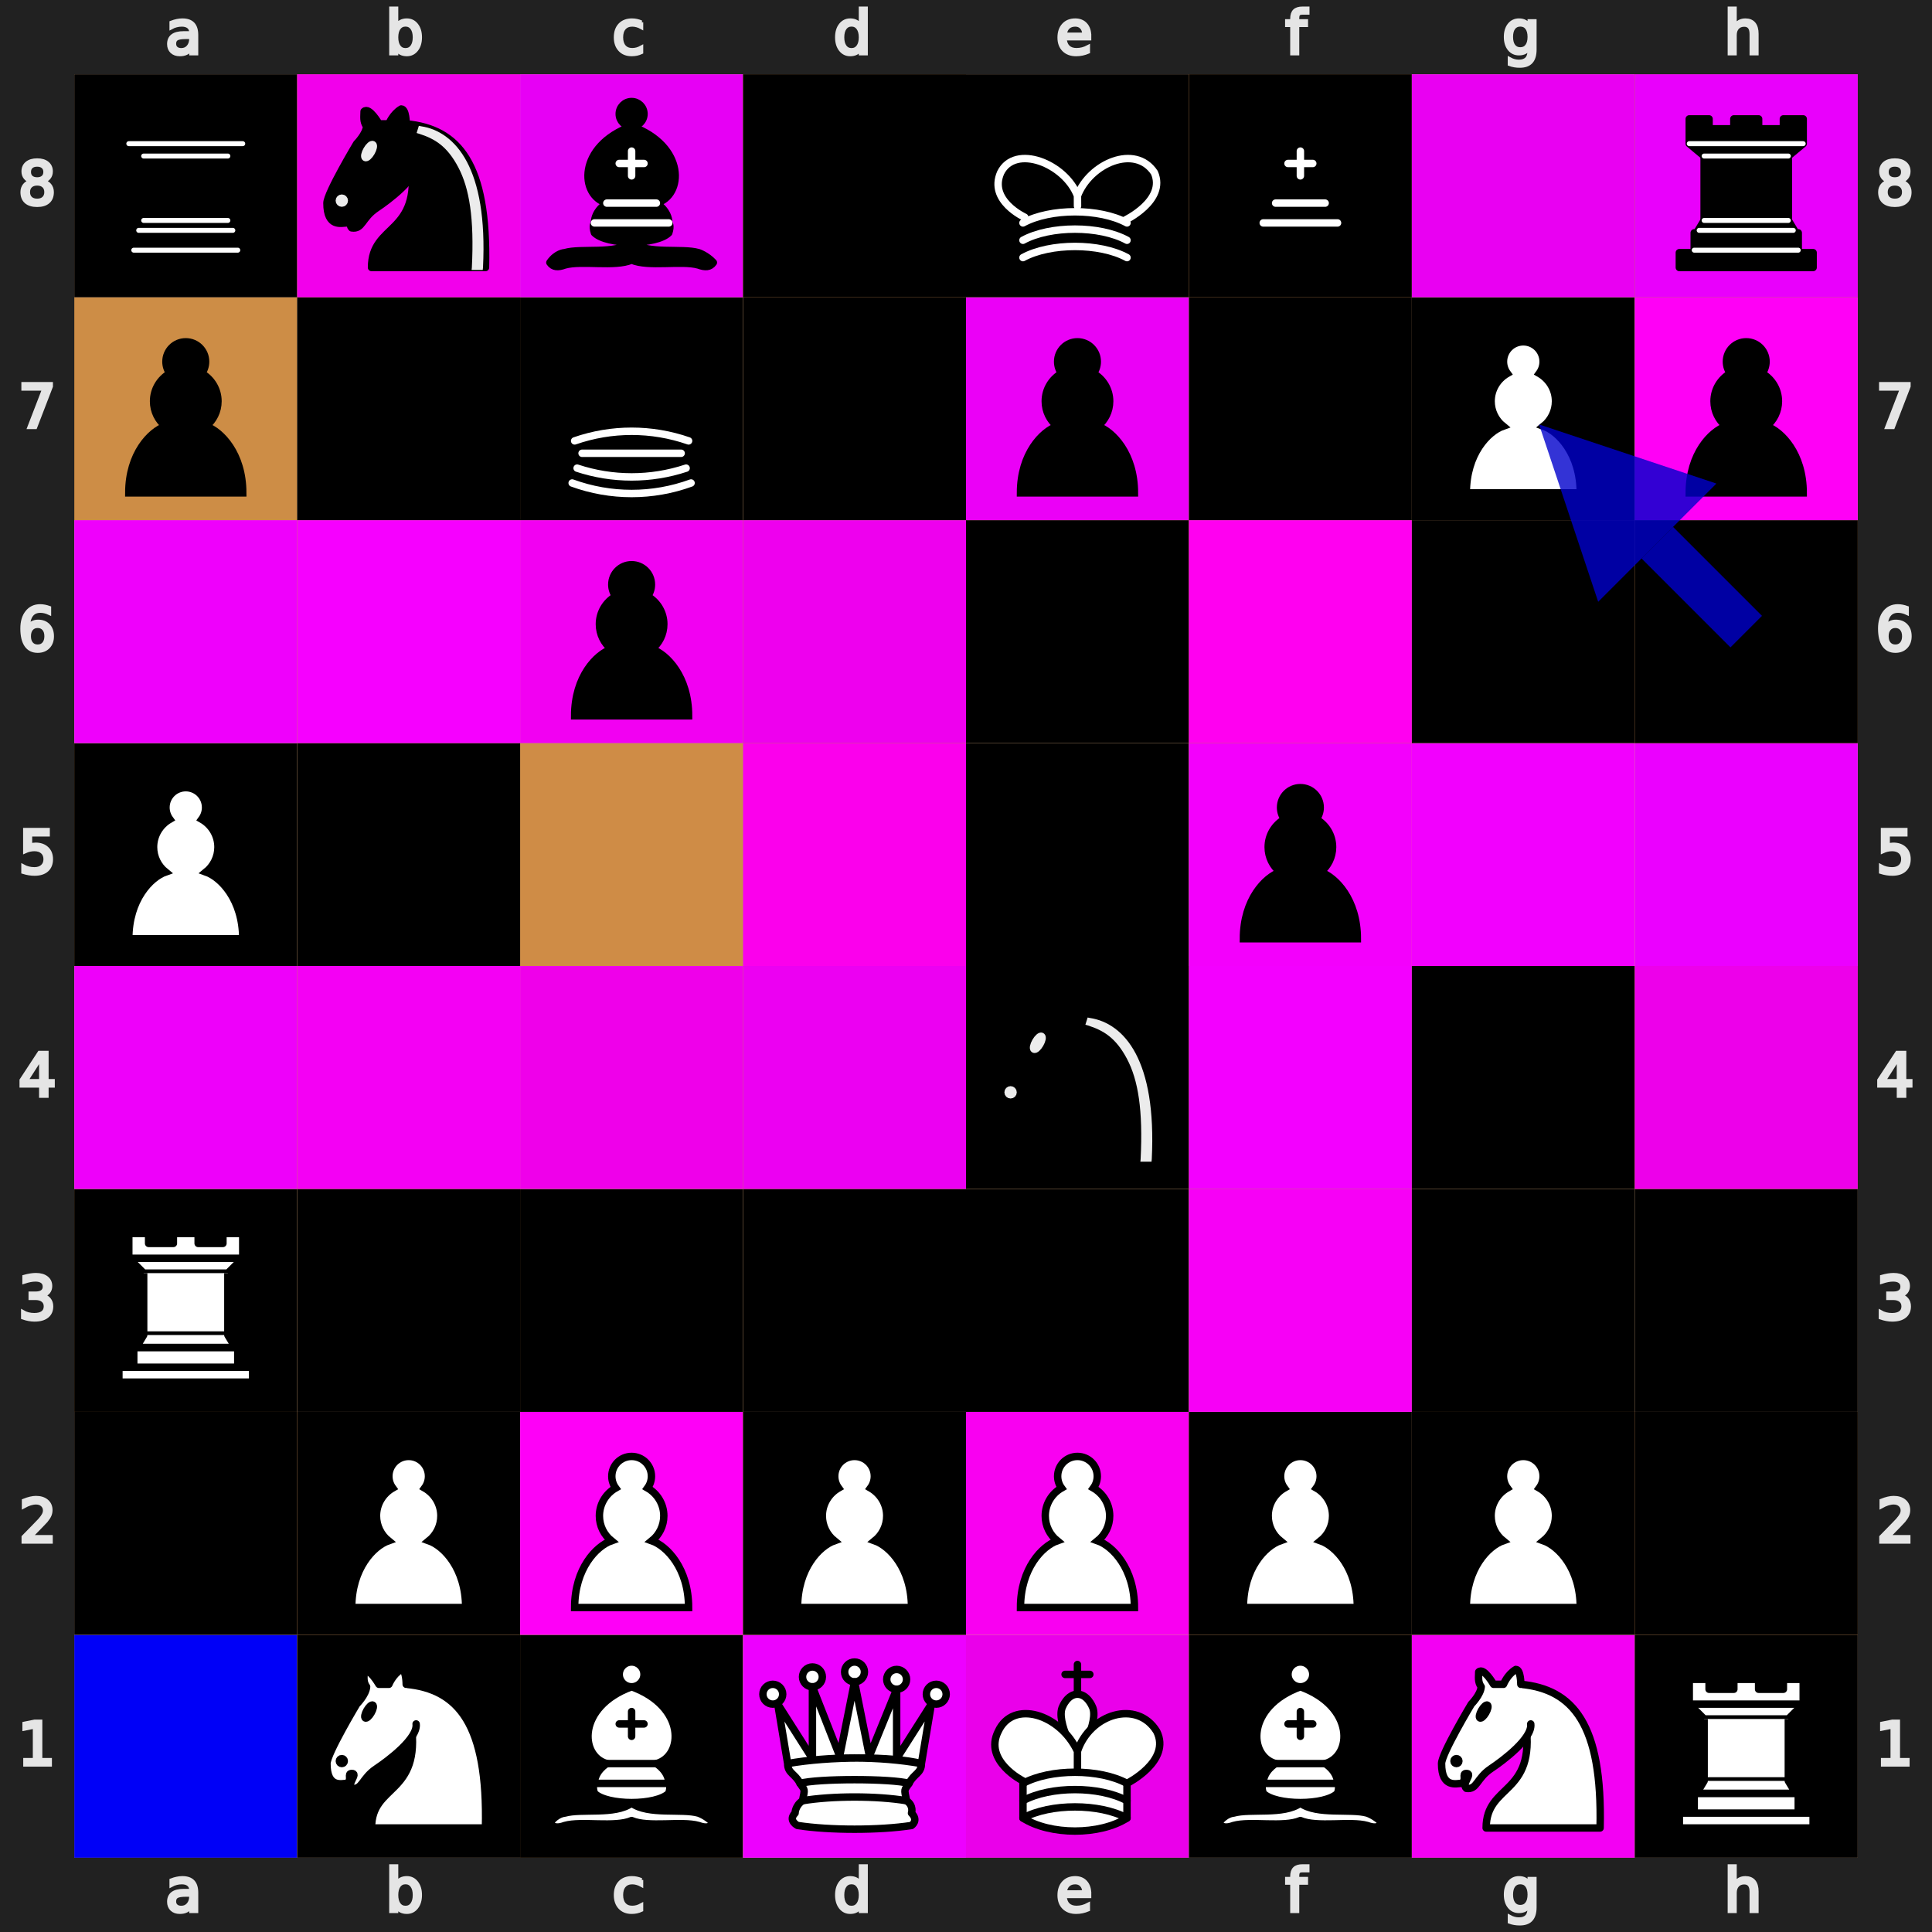
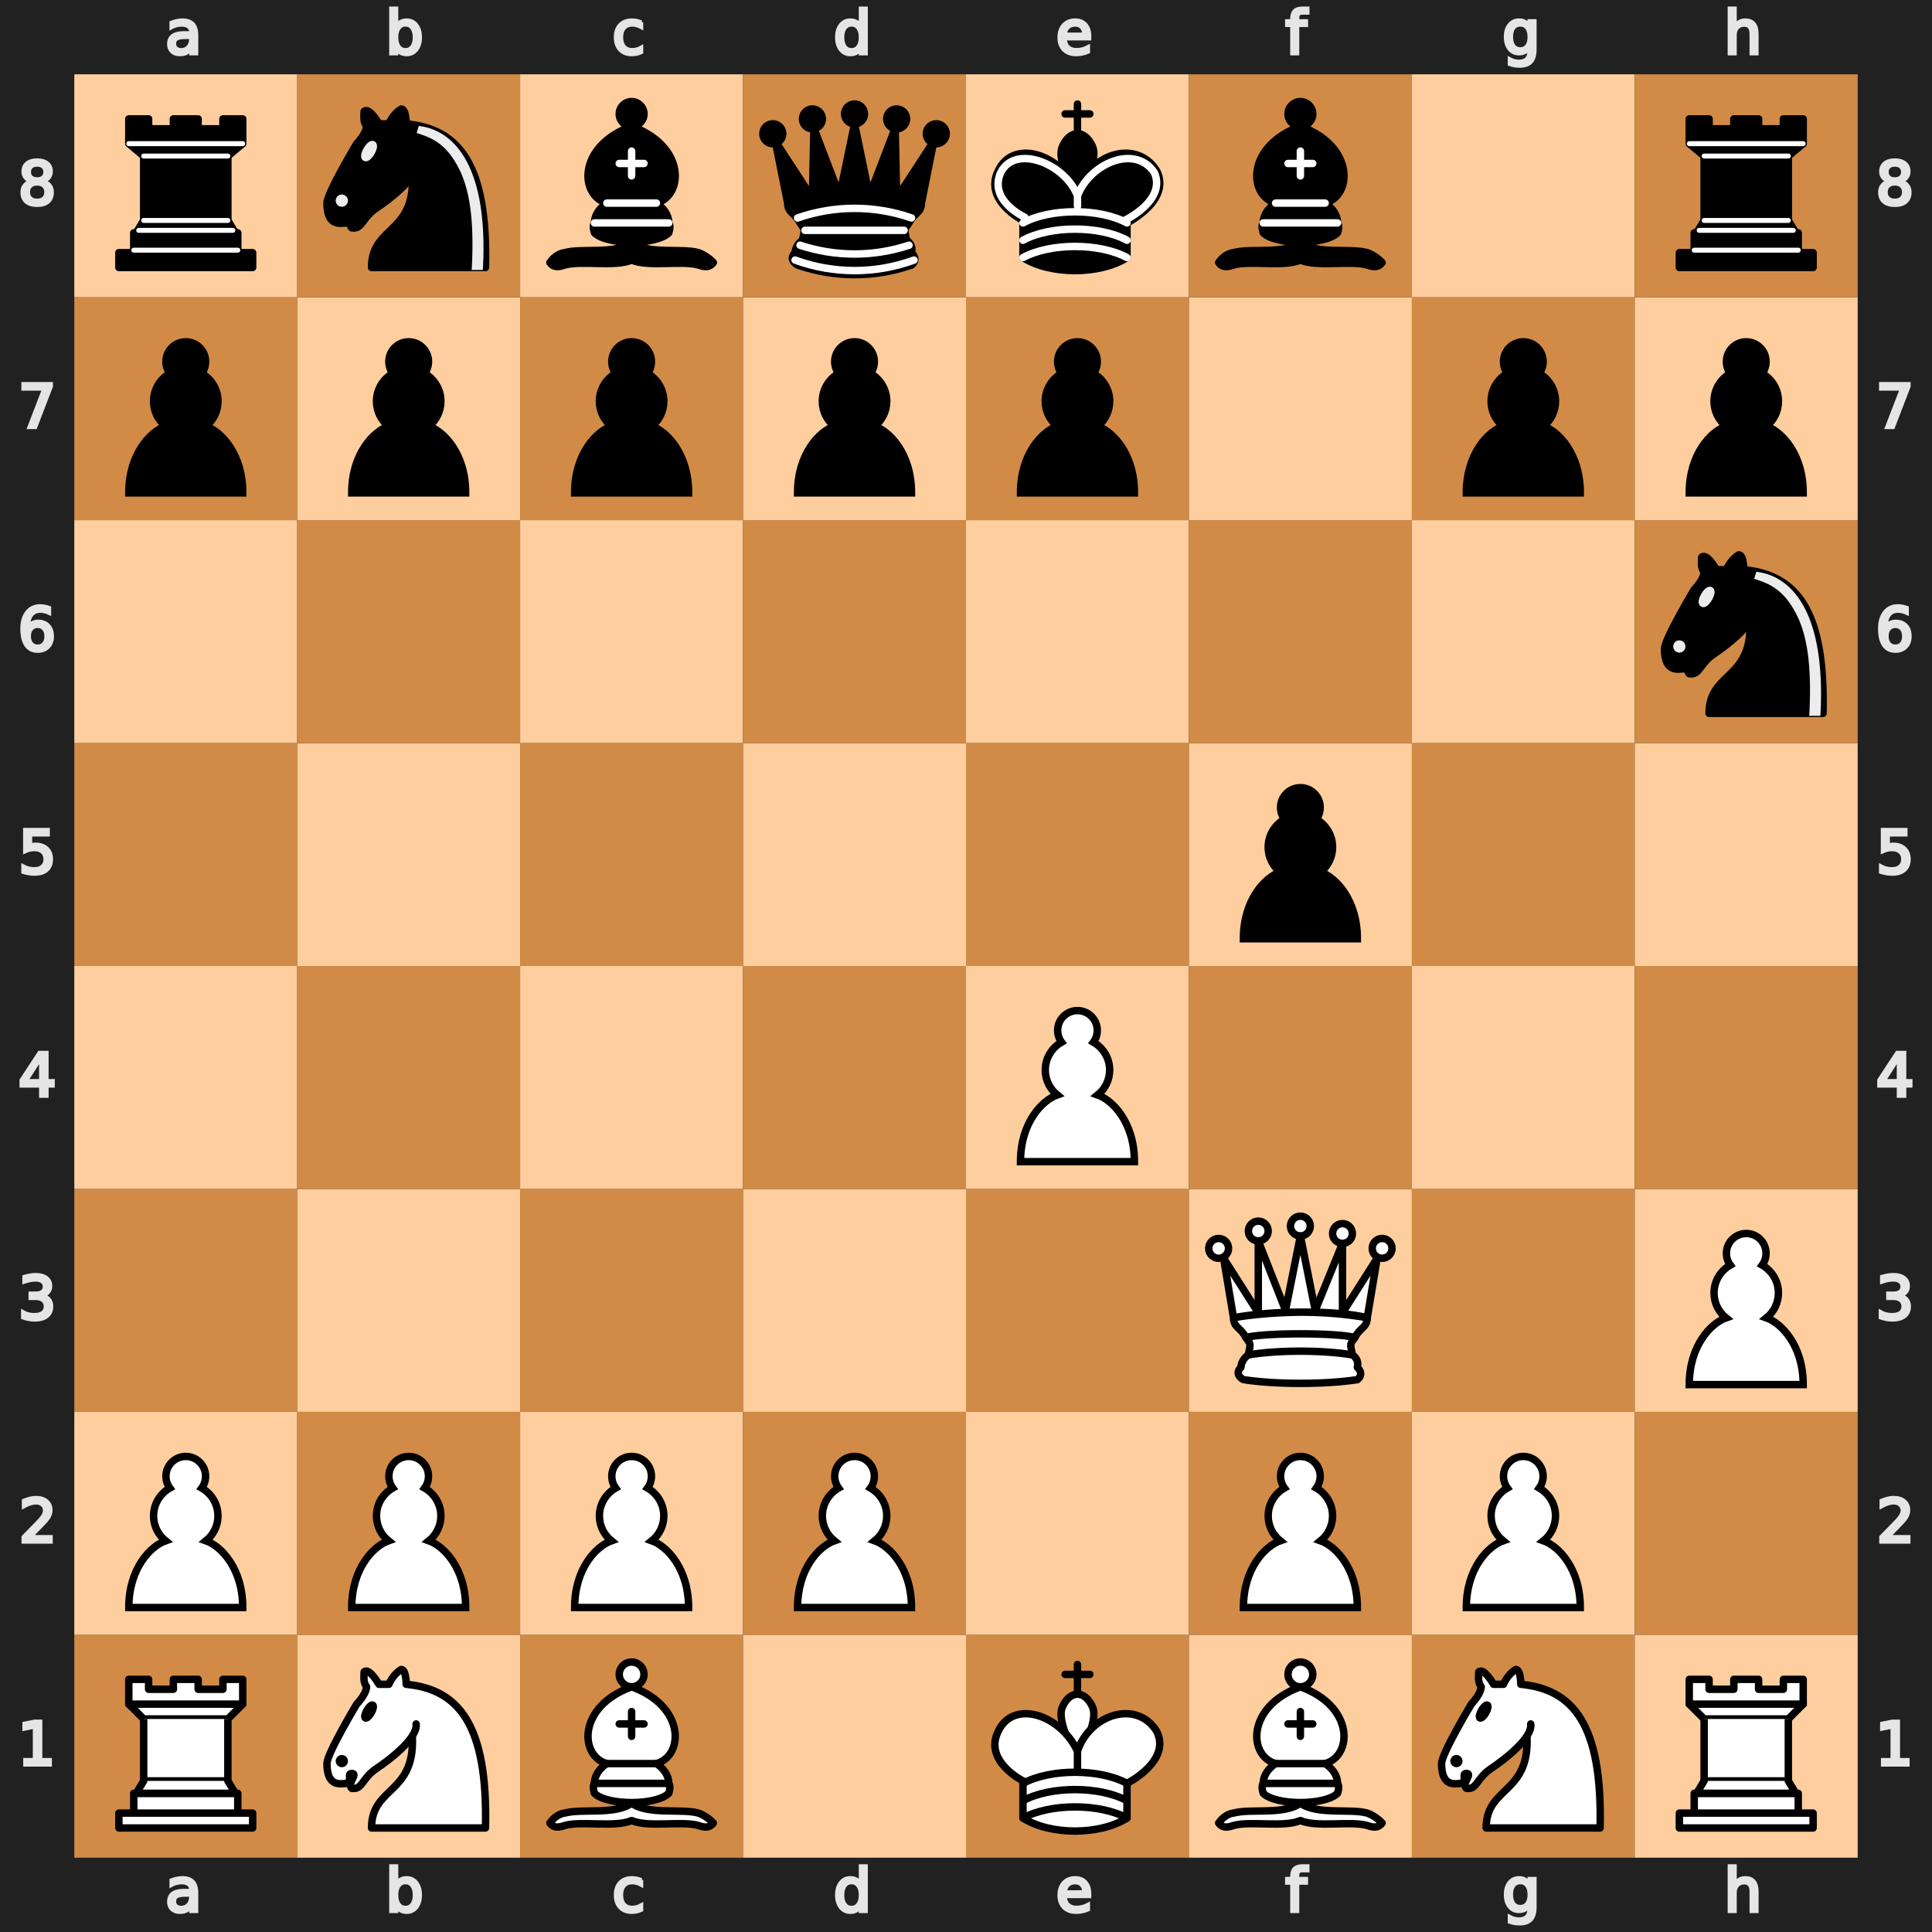
<svg xmlns="http://www.w3.org/2000/svg" xmlns:xlink="http://www.w3.org/1999/xlink" version="1.2" baseProfile="tiny" viewBox="0 0 390 390">
  <defs>
    <g id="white-pawn" class="white pawn">
      <path d="M22.5 9c-2.21 0-4 1.79-4 4 0 .89.29 1.71.78 2.38C17.33 16.5 16 18.59 16 21c0 2.03.94 3.84 2.41 5.03-3 1.06-7.41 5.55-7.41 13.47h23c0-7.92-4.41-12.41-7.41-13.47 1.47-1.19 2.41-3 2.41-5.03 0-2.41-1.33-4.5-3.28-5.62.49-.67.78-1.49.78-2.38 0-2.21-1.79-4-4-4z" fill="#fff" stroke="#000" stroke-width="1.5" stroke-linecap="round" />
    </g>
    <g id="white-knight" class="white knight" fill="none" fill-rule="evenodd" stroke="#000" stroke-width="1.5" stroke-linecap="round" stroke-linejoin="round">
      <path d="M 22,10 C 32.5,11 38.5,18 38,39 L 15,39 C 15,30 25,32.5 23,18" style="fill:#ffffff; stroke:#000000;" />
      <path d="M 24,18 C 24.38,20.91 18.45,25.37 16,27 C 13,29 13.18,31.34 11,31 C 9.958,30.06 12.41,27.96 11,28 C 10,28 11.19,29.23 10,30 C 9,30 5.997,31 6,26 C 6,24 12,14 12,14 C 12,14 13.89,12.1 14,10.5 C 13.27,9.506 13.5,8.5 13.5,7.5 C 14.5,6.5 16.5,10 16.5,10 L 18.5,10 C 18.5,10 19.28,8.008 21,7 C 22,7 22,10 22,10" style="fill:#ffffff; stroke:#000000;" />
      <path d="M 9.5 25.5 A 0.5 0.5 0 1 1 8.5,25.5 A 0.5 0.5 0 1 1 9.5 25.5 z" style="fill:#000000; stroke:#000000;" />
      <path d="M 15 15.5 A 0.5 1.5 0 1 1 14,15.5 A 0.5 1.5 0 1 1 15 15.5 z" transform="matrix(0.866,0.5,-0.5,0.866,9.693,-5.173)" style="fill:#000000; stroke:#000000;" />
    </g>
    <g id="white-bishop" class="white bishop" fill="none" fill-rule="evenodd" stroke="#000" stroke-width="1.5" stroke-linecap="round" stroke-linejoin="round">
      <g fill="#fff" stroke-linecap="butt">
        <path d="M9 36c3.39-.97 10.11.43 13.5-2 3.39 2.43 10.11 1.03 13.5 2 0 0 1.65.54 3 2-.68.97-1.65.99-3 .5-3.39-.97-10.11.46-13.5-1-3.39 1.46-10.11.03-13.5 1-1.354.49-2.323.47-3-.5 1.354-1.94 3-2 3-2zM15 32c2.5 2.5 12.5 2.5 15 0 .5-1.5 0-2 0-2 0-2.5-2.5-4-2.5-4 5.5-1.5 6-11.5-5-15.5-11 4-10.5 14-5 15.5 0 0-2.5 1.5-2.5 4 0 0-.5.5 0 2zM25 8a2.5 2.5 0 1 1-5 0 2.5 2.5 0 1 1 5 0z" />
      </g>
      <path d="M17.5 26h10M15 30h15m-7.5-14.5v5M20 18h5" stroke-linejoin="miter" />
    </g>
    <g id="white-rook" class="white rook" fill="#fff" fill-rule="evenodd" stroke="#000" stroke-width="1.5" stroke-linecap="round" stroke-linejoin="round">
      <path d="M9 39h27v-3H9v3zM12 36v-4h21v4H12zM11 14V9h4v2h5V9h5v2h5V9h4v5" stroke-linecap="butt" />
      <path d="M34 14l-3 3H14l-3-3" />
      <path d="M31 17v12.5H14V17" stroke-linecap="butt" stroke-linejoin="miter" />
      <path d="M31 29.5l1.5 2.5h-20l1.5-2.5" />
      <path d="M11 14h23" fill="none" stroke-linejoin="miter" />
    </g>
    <g id="white-queen" class="white queen" fill="#fff" fill-rule="evenodd" stroke="#000" stroke-width="1.5" stroke-linecap="round" stroke-linejoin="round">
      <path d="M8 12a2 2 0 1 1-4 0 2 2 0 1 1 4 0zM24.5 7.5a2 2 0 1 1-4 0 2 2 0 1 1 4 0zM41 12a2 2 0 1 1-4 0 2 2 0 1 1 4 0zM16 8.5a2 2 0 1 1-4 0 2 2 0 1 1 4 0zM33 9a2 2 0 1 1-4 0 2 2 0 1 1 4 0z" />
      <path d="M9 26c8.5-1.5 21-1.5 27 0l2-12-7 11V11l-5.5 13.5-3-15-3 15-5.5-14V25L7 14l2 12zM9 26c0 2 1.5 2 2.5 4 1 1.5 1 1 .5 3.5-1.5 1-1.5 2.5-1.5 2.5-1.5 1.5.5 2.5.5 2.5 6.5 1 16.5 1 23 0 0 0 1.5-1 0-2.5 0 0 .5-1.5-1-2.5-.5-2.5-.5-2 .5-3.5 1-2 2.5-2 2.5-4-8.5-1.5-18.5-1.5-27 0z" stroke-linecap="butt" />
      <path d="M11.5 30c3.5-1 18.5-1 22 0M12 33.5c6-1 15-1 21 0" fill="none" />
    </g>
    <g id="white-king" class="white king" fill="none" fill-rule="evenodd" stroke="#000" stroke-width="1.5" stroke-linecap="round" stroke-linejoin="round">
      <path d="M22.5 11.63V6M20 8h5" stroke-linejoin="miter" />
      <path d="M22.5 25s4.5-7.5 3-10.5c0 0-1-2.5-3-2.5s-3 2.5-3 2.5c-1.5 3 3 10.5 3 10.5" fill="#fff" stroke-linecap="butt" stroke-linejoin="miter" />
      <path d="M11.5 37c5.5 3.5 15.5 3.5 21 0v-7s9-4.5 6-10.5c-4-6.5-13.5-3.5-16 4V27v-3.5c-3.5-7.5-13-10.5-16-4-3 6 5 10 5 10V37z" fill="#fff" />
      <path d="M11.5 30c5.5-3 15.5-3 21 0m-21 3.5c5.5-3 15.5-3 21 0m-21 3.5c5.5-3 15.5-3 21 0" />
    </g>
    <g id="black-pawn" class="black pawn">
      <path d="M22.5 9c-2.21 0-4 1.79-4 4 0 .89.29 1.71.78 2.38C17.33 16.5 16 18.59 16 21c0 2.03.94 3.84 2.41 5.03-3 1.06-7.41 5.55-7.41 13.47h23c0-7.92-4.41-12.41-7.41-13.47 1.47-1.19 2.41-3 2.41-5.03 0-2.41-1.33-4.5-3.28-5.62.49-.67.78-1.49.78-2.38 0-2.21-1.79-4-4-4z" fill="#000" stroke="#000" stroke-width="1.5" stroke-linecap="round" />
    </g>
    <g id="black-knight" class="black knight" fill="none" fill-rule="evenodd" stroke="#000" stroke-width="1.5" stroke-linecap="round" stroke-linejoin="round">
      <path d="M 22,10 C 32.5,11 38.5,18 38,39 L 15,39 C 15,30 25,32.5 23,18" style="fill:#000000; stroke:#000000;" />
      <path d="M 24,18 C 24.38,20.91 18.45,25.37 16,27 C 13,29 13.18,31.34 11,31 C 9.958,30.06 12.41,27.96 11,28 C 10,28 11.19,29.23 10,30 C 9,30 5.997,31 6,26 C 6,24 12,14 12,14 C 12,14 13.89,12.1 14,10.5 C 13.27,9.506 13.5,8.5 13.5,7.5 C 14.5,6.5 16.5,10 16.5,10 L 18.5,10 C 18.5,10 19.28,8.008 21,7 C 22,7 22,10 22,10" style="fill:#000000; stroke:#000000;" />
      <path d="M 9.5 25.5 A 0.5 0.5 0 1 1 8.5,25.5 A 0.5 0.5 0 1 1 9.5 25.5 z" style="fill:#ececec; stroke:#ececec;" />
      <path d="M 15 15.5 A 0.5 1.5 0 1 1 14,15.5 A 0.5 1.5 0 1 1 15 15.5 z" transform="matrix(0.866,0.5,-0.5,0.866,9.693,-5.173)" style="fill:#ececec; stroke:#ececec;" />
      <path d="M 24.55,10.4 L 24.1,11.85 L 24.6,12 C 27.75,13 30.25,14.49 32.5,18.75 C 34.75,23.01 35.75,29.06 35.25,39 L 35.2,39.5 L 37.45,39.5 L 37.5,39 C 38,28.94 36.62,22.15 34.25,17.66 C 31.88,13.17 28.46,11.02 25.06,10.5 L 24.55,10.4 z " style="fill:#ececec; stroke:none;" />
    </g>
    <g id="black-bishop" class="black bishop" fill="none" fill-rule="evenodd" stroke="#000" stroke-width="1.5" stroke-linecap="round" stroke-linejoin="round">
      <path d="M9 36c3.39-.97 10.11.43 13.5-2 3.39 2.43 10.11 1.03 13.5 2 0 0 1.65.54 3 2-.68.97-1.65.99-3 .5-3.39-.97-10.11.46-13.5-1-3.39 1.46-10.11.03-13.5 1-1.354.49-2.323.47-3-.5 1.354-1.94 3-2 3-2zm6-4c2.5 2.5 12.5 2.5 15 0 .5-1.5 0-2 0-2 0-2.5-2.5-4-2.5-4 5.5-1.5 6-11.5-5-15.5-11 4-10.5 14-5 15.5 0 0-2.5 1.5-2.5 4 0 0-.5.5 0 2zM25 8a2.5 2.5 0 1 1-5 0 2.5 2.5 0 1 1 5 0z" fill="#000" stroke-linecap="butt" />
      <path d="M17.5 26h10M15 30h15m-7.5-14.5v5M20 18h5" stroke="#fff" stroke-linejoin="miter" />
    </g>
    <g id="black-rook" class="black rook" fill="#000" fill-rule="evenodd" stroke="#000" stroke-width="1.5" stroke-linecap="round" stroke-linejoin="round">
      <path d="M9 39h27v-3H9v3zM12.5 32l1.5-2.5h17l1.5 2.5h-20zM12 36v-4h21v4H12z" stroke-linecap="butt" />
      <path d="M14 29.5v-13h17v13H14z" stroke-linecap="butt" stroke-linejoin="miter" />
      <path d="M14 16.5L11 14h23l-3 2.5H14zM11 14V9h4v2h5V9h5v2h5V9h4v5H11z" stroke-linecap="butt" />
      <path d="M12 35.5h21M13 31.5h19M14 29.5h17M14 16.5h17M11 14h23" fill="none" stroke="#fff" stroke-width="1" stroke-linejoin="miter" />
    </g>
    <g id="black-queen" class="black queen" fill="#000" fill-rule="evenodd" stroke="#000" stroke-width="1.5" stroke-linecap="round" stroke-linejoin="round">
      <g fill="#000" stroke="none">
        <circle cx="6" cy="12" r="2.75" />
        <circle cx="14" cy="9" r="2.75" />
        <circle cx="22.5" cy="8" r="2.75" />
        <circle cx="31" cy="9" r="2.75" />
        <circle cx="39" cy="12" r="2.75" />
      </g>
      <path d="M9 26c8.5-1.5 21-1.5 27 0l2.5-12.5L31 25l-.3-14.1-5.2 13.6-3-14.5-3 14.5-5.2-13.6L14 25 6.5 13.5 9 26zM9 26c0 2 1.5 2 2.5 4 1 1.5 1 1 .5 3.5-1.5 1-1.5 2.5-1.5 2.5-1.5 1.5.5 2.5.5 2.5 6.5 1 16.5 1 23 0 0 0 1.5-1 0-2.5 0 0 .5-1.5-1-2.5-.5-2.5-.5-2 .5-3.5 1-2 2.5-2 2.5-4-8.5-1.5-18.5-1.5-27 0z" stroke-linecap="butt" />
      <path d="M11 38.5a35 35 1 0 0 23 0" fill="none" stroke-linecap="butt" />
      <path d="M11 29a35 35 1 0 1 23 0M12.5 31.5h20M11.5 34.5a35 35 1 0 0 22 0M10.5 37.5a35 35 1 0 0 24 0" fill="none" stroke="#fff" />
    </g>
    <g id="black-king" class="black king" fill="none" fill-rule="evenodd" stroke="#000" stroke-width="1.5" stroke-linecap="round" stroke-linejoin="round">
      <path d="M22.5 11.63V6" stroke-linejoin="miter" />
      <path d="M22.5 25s4.5-7.5 3-10.5c0 0-1-2.5-3-2.5s-3 2.5-3 2.5c-1.5 3 3 10.5 3 10.5" fill="#000" stroke-linecap="butt" stroke-linejoin="miter" />
      <path d="M11.5 37c5.5 3.5 15.5 3.5 21 0v-7s9-4.5 6-10.5c-4-6.5-13.5-3.5-16 4V27v-3.5c-3.5-7.5-13-10.5-16-4-3 6 5 10 5 10V37z" fill="#000" />
      <path d="M20 8h5" stroke-linejoin="miter" />
      <path d="M32 29.5s8.5-4 6.03-9.65C34.15 14 25 18 22.5 24.5l.01 2.1-.01-2.1C20 18 9.906 14 6.997 19.85c-2.497 5.65 4.853 9 4.853 9M11.5 30c5.5-3 15.5-3 21 0m-21 3.5c5.5-3 15.5-3 21 0m-21 3.5c5.5-3 15.5-3 21 0" stroke="#fff" />
    </g>
  </defs>
  <rect x="0" y="0" width="390" height="390" fill="#212121" />
  <g transform="translate(20, 0) scale(0.75, 0.75)" fill="#e5e5e5" stroke="#e5e5e5">
    <path d="M23.328 10.016q-1.742 0-2.414.398-.672.398-.672 1.36 0 .765.5 1.218.508.445 1.375.445 1.196 0 1.914-.843.727-.852.727-2.258v-.32zm2.867-.594v4.992h-1.437v-1.328q-.492.797-1.227 1.18-.734.375-1.797.375-1.343 0-2.14-.75-.79-.758-.79-2.024 0-1.476.985-2.226.992-.75 2.953-.75h2.016V8.75q0-.992-.656-1.531-.649-.547-1.829-.547-.75 0-1.46.18-.711.18-1.368.539V6.062q.79-.304 1.532-.453.742-.156 1.445-.156 1.898 0 2.836.984.937.985.937 2.985z" />
  </g>
  <g transform="translate(20, 375) scale(0.75, 0.75)" fill="#e5e5e5" stroke="#e5e5e5">
    <path d="M23.328 10.016q-1.742 0-2.414.398-.672.398-.672 1.36 0 .765.5 1.218.508.445 1.375.445 1.196 0 1.914-.843.727-.852.727-2.258v-.32zm2.867-.594v4.992h-1.437v-1.328q-.492.797-1.227 1.18-.734.375-1.797.375-1.343 0-2.14-.75-.79-.758-.79-2.024 0-1.476.985-2.226.992-.75 2.953-.75h2.016V8.75q0-.992-.656-1.531-.649-.547-1.829-.547-.75 0-1.46.18-.711.18-1.368.539V6.062q.79-.304 1.532-.453.742-.156 1.445-.156 1.898 0 2.836.984.937.985.937 2.985z" />
  </g>
  <g transform="translate(65, 0) scale(0.75, 0.75)" fill="#e5e5e5" stroke="#e5e5e5">
    <path d="M24.922 10.047q0-1.586-.656-2.485-.649-.906-1.79-.906-1.14 0-1.796.906-.649.899-.649 2.485 0 1.586.649 2.492.656.898 1.797.898 1.14 0 1.789-.898.656-.906.656-2.492zm-4.89-3.055q.452-.781 1.14-1.156.695-.383 1.656-.383 1.594 0 2.586 1.266 1 1.265 1 3.328 0 2.062-1 3.328-.992 1.266-2.586 1.266-.96 0-1.656-.375-.688-.383-1.14-1.164v1.312h-1.446V2.258h1.445z" />
  </g>
  <g transform="translate(65, 375) scale(0.75, 0.75)" fill="#e5e5e5" stroke="#e5e5e5">
    <path d="M24.922 10.047q0-1.586-.656-2.485-.649-.906-1.79-.906-1.14 0-1.796.906-.649.899-.649 2.485 0 1.586.649 2.492.656.898 1.797.898 1.14 0 1.789-.898.656-.906.656-2.492zm-4.89-3.055q.452-.781 1.14-1.156.695-.383 1.656-.383 1.594 0 2.586 1.266 1 1.265 1 3.328 0 2.062-1 3.328-.992 1.266-2.586 1.266-.96 0-1.656-.375-.688-.383-1.14-1.164v1.312h-1.446V2.258h1.445z" />
  </g>
  <g transform="translate(110, 0) scale(0.75, 0.75)" fill="#e5e5e5" stroke="#e5e5e5">
    <path d="M25.96 6v1.344q-.608-.336-1.226-.5-.609-.172-1.234-.172-1.398 0-2.172.89-.773.883-.773 2.485 0 1.601.773 2.492.774.883 2.172.883.625 0 1.234-.164.618-.172 1.227-.508v1.328q-.602.281-1.25.422-.64.14-1.367.14-1.977 0-3.14-1.242-1.165-1.242-1.165-3.351 0-2.14 1.172-3.367 1.18-1.227 3.227-1.227.664 0 1.296.14.633.134 1.227.407z" />
  </g>
  <g transform="translate(110, 375) scale(0.75, 0.75)" fill="#e5e5e5" stroke="#e5e5e5">
    <path d="M25.96 6v1.344q-.608-.336-1.226-.5-.609-.172-1.234-.172-1.398 0-2.172.89-.773.883-.773 2.485 0 1.601.773 2.492.774.883 2.172.883.625 0 1.234-.164.618-.172 1.227-.508v1.328q-.602.281-1.25.422-.64.14-1.367.14-1.977 0-3.14-1.242-1.165-1.242-1.165-3.351 0-2.14 1.172-3.367 1.18-1.227 3.227-1.227.664 0 1.296.14.633.134 1.227.407z" />
  </g>
  <g transform="translate(155, 0) scale(0.75, 0.75)" fill="#e5e5e5" stroke="#e5e5e5">
    <path d="M24.973 6.992V2.258h1.437v12.156h-1.437v-1.312q-.453.78-1.149 1.164-.687.375-1.656.375-1.586 0-2.586-1.266-.992-1.266-.992-3.328 0-2.063.992-3.328 1-1.266 2.586-1.266.969 0 1.656.383.696.375 1.149 1.156zm-4.899 3.055q0 1.586.649 2.492.656.898 1.797.898 1.14 0 1.796-.898.657-.906.657-2.492 0-1.586-.657-2.485-.656-.906-1.796-.906-1.141 0-1.797.906-.649.899-.649 2.485z" />
  </g>
  <g transform="translate(155, 375) scale(0.75, 0.75)" fill="#e5e5e5" stroke="#e5e5e5">
    <path d="M24.973 6.992V2.258h1.437v12.156h-1.437v-1.312q-.453.78-1.149 1.164-.687.375-1.656.375-1.586 0-2.586-1.266-.992-1.266-.992-3.328 0-2.063.992-3.328 1-1.266 2.586-1.266.969 0 1.656.383.696.375 1.149 1.156zm-4.899 3.055q0 1.586.649 2.492.656.898 1.797.898 1.14 0 1.796-.898.657-.906.657-2.492 0-1.586-.657-2.485-.656-.906-1.796-.906-1.141 0-1.797.906-.649.899-.649 2.485z" />
  </g>
  <g transform="translate(200, 0) scale(0.75, 0.75)" fill="#e5e5e5" stroke="#e5e5e5">
    <path d="M26.555 9.68v.703h-6.61q.094 1.484.89 2.265.806.774 2.235.774.828 0 1.602-.203.781-.203 1.547-.61v1.36q-.774.328-1.586.5-.813.172-1.649.172-2.093 0-3.32-1.22-1.219-1.218-1.219-3.296 0-2.148 1.157-3.406 1.164-1.266 3.132-1.266 1.766 0 2.79 1.14 1.03 1.134 1.03 3.087zm-1.438-.422q-.015-1.18-.664-1.883-.64-.703-1.703-.703-1.203 0-1.93.68-.718.68-.828 1.914z" />
  </g>
  <g transform="translate(200, 375) scale(0.75, 0.75)" fill="#e5e5e5" stroke="#e5e5e5">
    <path d="M26.555 9.68v.703h-6.61q.094 1.484.89 2.265.806.774 2.235.774.828 0 1.602-.203.781-.203 1.547-.61v1.36q-.774.328-1.586.5-.813.172-1.649.172-2.093 0-3.32-1.22-1.219-1.218-1.219-3.296 0-2.148 1.157-3.406 1.164-1.266 3.132-1.266 1.766 0 2.79 1.14 1.03 1.134 1.03 3.087zm-1.438-.422q-.015-1.18-.664-1.883-.64-.703-1.703-.703-1.203 0-1.93.68-.718.68-.828 1.914z" />
  </g>
  <g transform="translate(245, 0) scale(0.75, 0.75)" fill="#e5e5e5" stroke="#e5e5e5">
    <path d="M25.285 2.258v1.195H23.91q-.773 0-1.078.313-.297.312-.297 1.125v.773h2.367v1.117h-2.367v7.633H21.09V6.781h-1.375V5.664h1.375v-.61q0-1.46.68-2.124.68-.672 2.156-.672z" />
  </g>
  <g transform="translate(245, 375) scale(0.75, 0.75)" fill="#e5e5e5" stroke="#e5e5e5">
    <path d="M25.285 2.258v1.195H23.91q-.773 0-1.078.313-.297.312-.297 1.125v.773h2.367v1.117h-2.367v7.633H21.09V6.781h-1.375V5.664h1.375v-.61q0-1.46.68-2.124.68-.672 2.156-.672z" />
  </g>
  <g transform="translate(290, 0) scale(0.75, 0.75)" fill="#e5e5e5" stroke="#e5e5e5">
    <path d="M24.973 9.937q0-1.562-.649-2.421-.64-.86-1.804-.86-1.157 0-1.805.86-.64.859-.64 2.421 0 1.555.64 2.415.648.859 1.805.859 1.164 0 1.804-.86.649-.859.649-2.414zm1.437 3.391q0 2.234-.992 3.32-.992 1.094-3.04 1.094-.757 0-1.429-.117-.672-.11-1.304-.344v-1.398q.632.344 1.25.508.617.164 1.257.164 1.414 0 2.118-.743.703-.734.703-2.226v-.711q-.446.773-1.141 1.156-.695.383-1.664.383-1.61 0-2.594-1.227-.984-1.226-.984-3.25 0-2.03.984-3.257.985-1.227 2.594-1.227.969 0 1.664.383t1.14 1.156V5.664h1.438z" />
  </g>
  <g transform="translate(290, 375) scale(0.75, 0.75)" fill="#e5e5e5" stroke="#e5e5e5">
    <path d="M24.973 9.937q0-1.562-.649-2.421-.64-.86-1.804-.86-1.157 0-1.805.86-.64.859-.64 2.421 0 1.555.64 2.415.648.859 1.805.859 1.164 0 1.804-.86.649-.859.649-2.414zm1.437 3.391q0 2.234-.992 3.32-.992 1.094-3.04 1.094-.757 0-1.429-.117-.672-.11-1.304-.344v-1.398q.632.344 1.25.508.617.164 1.257.164 1.414 0 2.118-.743.703-.734.703-2.226v-.711q-.446.773-1.141 1.156-.695.383-1.664.383-1.61 0-2.594-1.227-.984-1.226-.984-3.25 0-2.03.984-3.257.985-1.227 2.594-1.227.969 0 1.664.383t1.14 1.156V5.664h1.438z" />
  </g>
  <g transform="translate(335, 0) scale(0.75, 0.75)" fill="#e5e5e5" stroke="#e5e5e5">
    <path d="M26.164 9.133v5.281h-1.437V9.18q0-1.243-.485-1.86-.484-.617-1.453-.617-1.164 0-1.836.742-.672.742-.672 2.024v4.945h-1.445V2.258h1.445v4.765q.516-.789 1.211-1.18.703-.39 1.617-.39 1.508 0 2.282.938.773.93.773 2.742z" />
  </g>
  <g transform="translate(335, 375) scale(0.75, 0.75)" fill="#e5e5e5" stroke="#e5e5e5">
    <path d="M26.164 9.133v5.281h-1.437V9.18q0-1.243-.485-1.86-.484-.617-1.453-.617-1.164 0-1.836.742-.672.742-.672 2.024v4.945h-1.445V2.258h1.445v4.765q.516-.789 1.211-1.18.703-.39 1.617-.39 1.508 0 2.282.938.773.93.773 2.742z" />
  </g>
  <g transform="translate(0, 335) scale(0.75, 0.75)" fill="#e5e5e5" stroke="#e5e5e5">
    <path d="M6.754 26.996h2.578v-8.898l-2.805.562v-1.437l2.79-.563h1.578v10.336h2.578v1.328h-6.72z" />
  </g>
  <g transform="translate(375, 335) scale(0.75, 0.75)" fill="#e5e5e5" stroke="#e5e5e5">
    <path d="M6.754 26.996h2.578v-8.898l-2.805.562v-1.437l2.79-.563h1.578v10.336h2.578v1.328h-6.72z" />
  </g>
  <g transform="translate(0, 290) scale(0.75, 0.75)" fill="#e5e5e5" stroke="#e5e5e5">
    <path d="M8.195 26.996h5.508v1.328H6.297v-1.328q.898-.93 2.445-2.492 1.555-1.57 1.953-2.024.758-.851 1.055-1.437.305-.594.305-1.164 0-.93-.657-1.516-.648-.586-1.695-.586-.742 0-1.57.258-.82.258-1.758.781v-1.593q.953-.383 1.781-.578.828-.196 1.516-.196 1.812 0 2.89.906 1.079.907 1.079 2.422 0 .72-.274 1.368-.265.64-.976 1.515-.196.227-1.243 1.313-1.046 1.078-2.953 3.023z" />
  </g>
  <g transform="translate(375, 290) scale(0.75, 0.75)" fill="#e5e5e5" stroke="#e5e5e5">
    <path d="M8.195 26.996h5.508v1.328H6.297v-1.328q.898-.93 2.445-2.492 1.555-1.57 1.953-2.024.758-.851 1.055-1.437.305-.594.305-1.164 0-.93-.657-1.516-.648-.586-1.695-.586-.742 0-1.57.258-.82.258-1.758.781v-1.593q.953-.383 1.781-.578.828-.196 1.516-.196 1.812 0 2.89.906 1.079.907 1.079 2.422 0 .72-.274 1.368-.265.64-.976 1.515-.196.227-1.243 1.313-1.046 1.078-2.953 3.023z" />
  </g>
  <g transform="translate(0, 245) scale(0.75, 0.75)" fill="#e5e5e5" stroke="#e5e5e5">
    <path d="M11.434 22.035q1.132.242 1.765 1.008.64.766.64 1.89 0 1.727-1.187 2.672-1.187.946-3.375.946-.734 0-1.515-.149-.774-.14-1.602-.43V26.45q.656.383 1.438.578.78.196 1.632.196 1.485 0 2.258-.586.782-.586.782-1.703 0-1.032-.727-1.61-.719-.586-2.008-.586h-1.36v-1.297h1.423q1.164 0 1.78-.46.618-.47.618-1.344 0-.899-.64-1.375-.633-.485-1.82-.485-.65 0-1.391.141-.743.14-1.633.437V16.95q.898-.25 1.68-.375.788-.125 1.484-.125 1.797 0 2.844.82 1.046.813 1.046 2.204 0 .968-.554 1.64-.555.664-1.578.922z" />
  </g>
  <g transform="translate(375, 245) scale(0.75, 0.75)" fill="#e5e5e5" stroke="#e5e5e5">
    <path d="M11.434 22.035q1.132.242 1.765 1.008.64.766.64 1.89 0 1.727-1.187 2.672-1.187.946-3.375.946-.734 0-1.515-.149-.774-.14-1.602-.43V26.45q.656.383 1.438.578.78.196 1.632.196 1.485 0 2.258-.586.782-.586.782-1.703 0-1.032-.727-1.61-.719-.586-2.008-.586h-1.36v-1.297h1.423q1.164 0 1.78-.46.618-.47.618-1.344 0-.899-.64-1.375-.633-.485-1.82-.485-.65 0-1.391.141-.743.14-1.633.437V16.95q.898-.25 1.68-.375.788-.125 1.484-.125 1.797 0 2.844.82 1.046.813 1.046 2.204 0 .968-.554 1.64-.555.664-1.578.922z" />
  </g>
  <g transform="translate(0, 200) scale(0.75, 0.75)" fill="#e5e5e5" stroke="#e5e5e5">
    <path d="M11.016 18.035L7.03 24.262h3.985zm-.414-1.375h1.984v7.602h1.664v1.312h-1.664v2.75h-1.57v-2.75H5.75v-1.523z" />
  </g>
  <g transform="translate(375, 200) scale(0.75, 0.75)" fill="#e5e5e5" stroke="#e5e5e5">
    <path d="M11.016 18.035L7.03 24.262h3.985zm-.414-1.375h1.984v7.602h1.664v1.312h-1.664v2.75h-1.57v-2.75H5.75v-1.523z" />
  </g>
  <g transform="translate(0, 155) scale(0.75, 0.75)" fill="#e5e5e5" stroke="#e5e5e5">
    <path d="M6.719 16.66h6.195v1.328h-4.75v2.86q.344-.118.688-.172.343-.063.687-.063 1.953 0 3.094 1.07 1.14 1.07 1.14 2.899 0 1.883-1.171 2.93-1.172 1.039-3.305 1.039-.735 0-1.5-.125-.758-.125-1.57-.375v-1.586q.703.383 1.453.57.75.188 1.586.188 1.351 0 2.14-.711.79-.711.79-1.93 0-1.219-.79-1.93-.789-.71-2.14-.71-.633 0-1.266.14-.625.14-1.281.438z" />
  </g>
  <g transform="translate(375, 155) scale(0.75, 0.75)" fill="#e5e5e5" stroke="#e5e5e5">
    <path d="M6.719 16.66h6.195v1.328h-4.75v2.86q.344-.118.688-.172.343-.063.687-.063 1.953 0 3.094 1.07 1.14 1.07 1.14 2.899 0 1.883-1.171 2.93-1.172 1.039-3.305 1.039-.735 0-1.5-.125-.758-.125-1.57-.375v-1.586q.703.383 1.453.57.75.188 1.586.188 1.351 0 2.14-.711.79-.711.79-1.93 0-1.219-.79-1.93-.789-.71-2.14-.71-.633 0-1.266.14-.625.14-1.281.438z" />
  </g>
  <g transform="translate(0, 110) scale(0.75, 0.75)" fill="#e5e5e5" stroke="#e5e5e5">
    <path d="M10.137 21.863q-1.063 0-1.688.727-.617.726-.617 1.992 0 1.258.617 1.992.625.727 1.688.727 1.062 0 1.68-.727.624-.734.624-1.992 0-1.266-.625-1.992-.617-.727-1.68-.727zm3.133-4.945v1.437q-.594-.28-1.204-.43-.601-.148-1.195-.148-1.562 0-2.39 1.055-.82 1.055-.938 3.188.46-.68 1.156-1.04.696-.367 1.531-.367 1.758 0 2.774 1.07 1.023 1.063 1.023 2.899 0 1.797-1.062 2.883-1.063 1.086-2.828 1.086-2.024 0-3.094-1.547-1.07-1.555-1.07-4.5 0-2.766 1.312-4.406 1.313-1.649 3.524-1.649.593 0 1.195.117.61.118 1.266.352z" />
  </g>
  <g transform="translate(375, 110) scale(0.75, 0.75)" fill="#e5e5e5" stroke="#e5e5e5">
    <path d="M10.137 21.863q-1.063 0-1.688.727-.617.726-.617 1.992 0 1.258.617 1.992.625.727 1.688.727 1.062 0 1.68-.727.624-.734.624-1.992 0-1.266-.625-1.992-.617-.727-1.68-.727zm3.133-4.945v1.437q-.594-.28-1.204-.43-.601-.148-1.195-.148-1.562 0-2.39 1.055-.82 1.055-.938 3.188.46-.68 1.156-1.04.696-.367 1.531-.367 1.758 0 2.774 1.07 1.023 1.063 1.023 2.899 0 1.797-1.062 2.883-1.063 1.086-2.828 1.086-2.024 0-3.094-1.547-1.07-1.555-1.07-4.5 0-2.766 1.312-4.406 1.313-1.649 3.524-1.649.593 0 1.195.117.61.118 1.266.352z" />
  </g>
  <g transform="translate(0, 65) scale(0.75, 0.75)" fill="#e5e5e5" stroke="#e5e5e5">
    <path d="M6.25 16.66h7.5v.672L9.516 28.324H7.867l3.985-10.336H6.25z" />
  </g>
  <g transform="translate(375, 65) scale(0.75, 0.75)" fill="#e5e5e5" stroke="#e5e5e5">
    <path d="M6.25 16.66h7.5v.672L9.516 28.324H7.867l3.985-10.336H6.25z" />
  </g>
  <g transform="translate(0, 20) scale(0.75, 0.75)" fill="#e5e5e5" stroke="#e5e5e5">
    <path d="M10 22.785q-1.125 0-1.773.602-.641.601-.641 1.656t.64 1.656q.649.602 1.774.602t1.773-.602q.649-.61.649-1.656 0-1.055-.649-1.656-.64-.602-1.773-.602zm-1.578-.672q-1.016-.25-1.586-.945-.563-.695-.563-1.695 0-1.399.993-2.211 1-.813 2.734-.813 1.742 0 2.734.813.993.812.993 2.21 0 1-.57 1.696-.563.695-1.571.945 1.14.266 1.773 1.04.641.773.641 1.89 0 1.695-1.04 2.602-1.03.906-2.96.906t-2.969-.906Q6 26.738 6 25.043q0-1.117.64-1.89.641-.774 1.782-1.04zm-.578-2.492q0 .906.562 1.414.57.508 1.594.508 1.016 0 1.586-.508.578-.508.578-1.414 0-.906-.578-1.414-.57-.508-1.586-.508-1.023 0-1.594.508-.562.508-.562 1.414z" />
  </g>
  <g transform="translate(375, 20) scale(0.75, 0.75)" fill="#e5e5e5" stroke="#e5e5e5">
    <path d="M10 22.785q-1.125 0-1.773.602-.641.601-.641 1.656t.64 1.656q.649.602 1.774.602t1.773-.602q.649-.61.649-1.656 0-1.055-.649-1.656-.64-.602-1.773-.602zm-1.578-.672q-1.016-.25-1.586-.945-.563-.695-.563-1.695 0-1.399.993-2.211 1-.813 2.734-.813 1.742 0 2.734.813.993.812.993 2.21 0 1-.57 1.696-.563.695-1.571.945 1.14.266 1.773 1.04.641.773.641 1.89 0 1.695-1.04 2.602-1.03.906-2.96.906t-2.969-.906Q6 26.738 6 25.043q0-1.117.64-1.89.641-.774 1.782-1.04zm-.578-2.492q0 .906.562 1.414.57.508 1.594.508 1.016 0 1.586-.508.578-.508.578-1.414 0-.906-.578-1.414-.57-.508-1.586-.508-1.023 0-1.594.508-.562.508-.562 1.414z" />
  </g>
  <rect x="15" y="330" width="45" height="45" class="square dark a1" stroke="none" fill="#d18b47" />
-   <rect x="15" y="330" width="45" height="45" stroke="none" fill="#0000f7" />
  <rect x="60" y="330" width="45" height="45" class="square light b1" stroke="none" fill="#ffce9e" />
-   <rect x="60" y="330" width="45" height="45" stroke="none" fill="#10100ed" />
  <rect x="105" y="330" width="45" height="45" class="square dark c1" stroke="none" fill="#d18b47" />
-   <rect x="105" y="330" width="45" height="45" stroke="none" fill="#11100f3" />
  <rect x="150" y="330" width="45" height="45" class="square light d1" stroke="none" fill="#ffce9e" />
-   <rect x="150" y="330" width="45" height="45" stroke="none" fill="#ed00ff" />
  <rect x="195" y="330" width="45" height="45" class="square dark e1" stroke="none" fill="#d18b47" />
-   <rect x="195" y="330" width="45" height="45" stroke="none" fill="#ea00ea" />
  <rect x="240" y="330" width="45" height="45" class="square light f1" stroke="none" fill="#ffce9e" />
-   <rect x="240" y="330" width="45" height="45" stroke="none" fill="#10500fb" />
  <rect x="285" y="330" width="45" height="45" class="square dark g1" stroke="none" fill="#d18b47" />
-   <rect x="285" y="330" width="45" height="45" stroke="none" fill="#f300f3" />
  <rect x="330" y="330" width="45" height="45" class="square light h1" stroke="none" fill="#ffce9e" />
-   <rect x="330" y="330" width="45" height="45" stroke="none" fill="#f700100" />
  <rect x="15" y="285" width="45" height="45" class="square light a2" stroke="none" fill="#ffce9e" />
-   <rect x="15" y="285" width="45" height="45" stroke="none" fill="#ea0010d" />
  <rect x="60" y="285" width="45" height="45" class="square dark b2" stroke="none" fill="#d18b47" />
-   <rect x="60" y="285" width="45" height="45" stroke="none" fill="#10100fb" />
  <rect x="105" y="285" width="45" height="45" class="square light c2" stroke="none" fill="#ffce9e" />
-   <rect x="105" y="285" width="45" height="45" stroke="none" fill="#fe00f7" />
  <rect x="150" y="285" width="45" height="45" class="square dark d2" stroke="none" fill="#d18b47" />
-   <rect x="150" y="285" width="45" height="45" stroke="none" fill="#10300fb" />
  <rect x="195" y="285" width="45" height="45" class="square light e2" stroke="none" fill="#ffce9e" />
-   <rect x="195" y="285" width="45" height="45" stroke="none" fill="#f900f1" />
  <rect x="240" y="285" width="45" height="45" class="square dark f2" stroke="none" fill="#d18b47" />
-   <rect x="240" y="285" width="45" height="45" stroke="none" fill="#10600ed" />
  <rect x="285" y="285" width="45" height="45" class="square light g2" stroke="none" fill="#ffce9e" />
-   <rect x="285" y="285" width="45" height="45" stroke="none" fill="#10400ed" />
  <rect x="330" y="285" width="45" height="45" class="square dark h2" stroke="none" fill="#d18b47" />
-   <rect x="330" y="285" width="45" height="45" stroke="none" fill="#ef00100" />
  <rect x="15" y="240" width="45" height="45" class="square dark a3" stroke="none" fill="#d18b47" />
-   <rect x="15" y="240" width="45" height="45" stroke="none" fill="#10800fb" />
  <rect x="60" y="240" width="45" height="45" class="square light b3" stroke="none" fill="#ffce9e" />
-   <rect x="60" y="240" width="45" height="45" stroke="none" fill="#f600101" />
  <rect x="105" y="240" width="45" height="45" class="square dark c3" stroke="none" fill="#d18b47" />
-   <rect x="105" y="240" width="45" height="45" stroke="none" fill="#ed00103" />
  <rect x="150" y="240" width="45" height="45" class="square light d3" stroke="none" fill="#ffce9e" />
-   <rect x="150" y="240" width="45" height="45" stroke="none" fill="#f300102" />
  <rect x="195" y="240" width="45" height="45" class="square dark e3" stroke="none" fill="#d18b47" />
-   <rect x="195" y="240" width="45" height="45" stroke="none" fill="#fa00105" />
  <rect x="240" y="240" width="45" height="45" class="square light f3" stroke="none" fill="#ffce9e" />
-   <rect x="240" y="240" width="45" height="45" stroke="none" fill="#f700f6" />
  <rect x="285" y="240" width="45" height="45" class="square dark g3" stroke="none" fill="#d18b47" />
-   <rect x="285" y="240" width="45" height="45" stroke="none" fill="#fc0010e" />
  <rect x="330" y="240" width="45" height="45" class="square light h3" stroke="none" fill="#ffce9e" />
-   <rect x="330" y="240" width="45" height="45" stroke="none" fill="#10000ef" />
  <rect x="15" y="195" width="45" height="45" class="square light a4" stroke="none" fill="#ffce9e" />
-   <rect x="15" y="195" width="45" height="45" stroke="none" fill="#ee00fa" />
  <rect x="60" y="195" width="45" height="45" class="square dark b4" stroke="none" fill="#d18b47" />
-   <rect x="60" y="195" width="45" height="45" stroke="none" fill="#f400f4" />
  <rect x="105" y="195" width="45" height="45" class="square light c4" stroke="none" fill="#ffce9e" />
-   <rect x="105" y="195" width="45" height="45" stroke="none" fill="#ef00ea" />
  <rect x="150" y="195" width="45" height="45" class="square dark d4" stroke="none" fill="#d18b47" />
-   <rect x="150" y="195" width="45" height="45" stroke="none" fill="#ec00f2" />
  <rect x="195" y="195" width="45" height="45" class="square light e4" stroke="none" fill="#ffce9e" />
-   <rect x="195" y="195" width="45" height="45" stroke="none" fill="#10200e9" />
  <rect x="240" y="195" width="45" height="45" class="square dark f4" stroke="none" fill="#d18b47" />
-   <rect x="240" y="195" width="45" height="45" stroke="none" fill="#f300ff" />
  <rect x="285" y="195" width="45" height="45" class="square light g4" stroke="none" fill="#ffce9e" />
-   <rect x="285" y="195" width="45" height="45" stroke="none" fill="#fd00102" />
  <rect x="330" y="195" width="45" height="45" class="square dark h4" stroke="none" fill="#d18b47" />
-   <rect x="330" y="195" width="45" height="45" stroke="none" fill="#ed00ea" />
  <rect x="15" y="150" width="45" height="45" class="square dark a5" stroke="none" fill="#d18b47" />
-   <rect x="15" y="150" width="45" height="45" stroke="none" fill="#10200f4" />
  <rect x="60" y="150" width="45" height="45" class="square light b5" stroke="none" fill="#ffce9e" />
-   <rect x="60" y="150" width="45" height="45" stroke="none" fill="#10400eb" />
  <rect x="105" y="150" width="45" height="45" class="square dark c5" stroke="none" fill="#d18b47" />
-   <rect x="105" y="150" width="45" height="45" stroke="none" fill="#10e001" opacity="0.012" />
  <rect x="150" y="150" width="45" height="45" class="square light d5" stroke="none" fill="#ffce9e" />
-   <rect x="150" y="150" width="45" height="45" stroke="none" fill="#fb00ec" />
  <rect x="195" y="150" width="45" height="45" class="square dark e5" stroke="none" fill="#d18b47" />
-   <rect x="195" y="150" width="45" height="45" stroke="none" fill="#10300f6" />
  <rect x="240" y="150" width="45" height="45" class="square light f5" stroke="none" fill="#ffce9e" />
-   <rect x="240" y="150" width="45" height="45" stroke="none" fill="#f300fc" />
  <rect x="285" y="150" width="45" height="45" class="square dark g5" stroke="none" fill="#d18b47" />
-   <rect x="285" y="150" width="45" height="45" stroke="none" fill="#f200fe" />
  <rect x="330" y="150" width="45" height="45" class="square light h5" stroke="none" fill="#ffce9e" />
-   <rect x="330" y="150" width="45" height="45" stroke="none" fill="#eb00ff" />
  <rect x="15" y="105" width="45" height="45" class="square light a6" stroke="none" fill="#ffce9e" />
-   <rect x="15" y="105" width="45" height="45" stroke="none" fill="#ef00fc" />
  <rect x="60" y="105" width="45" height="45" class="square dark b6" stroke="none" fill="#d18b47" />
-   <rect x="60" y="105" width="45" height="45" stroke="none" fill="#f600ff" />
  <rect x="105" y="105" width="45" height="45" class="square light c6" stroke="none" fill="#ffce9e" />
-   <rect x="105" y="105" width="45" height="45" stroke="none" fill="#f200f2" />
  <rect x="150" y="105" width="45" height="45" class="square dark d6" stroke="none" fill="#d18b47" />
-   <rect x="150" y="105" width="45" height="45" stroke="none" fill="#ee00ee" />
  <rect x="195" y="105" width="45" height="45" class="square light e6" stroke="none" fill="#ffce9e" />
-   <rect x="195" y="105" width="45" height="45" stroke="none" fill="#fb00105" />
  <rect x="240" y="105" width="45" height="45" class="square dark f6" stroke="none" fill="#d18b47" />
-   <rect x="240" y="105" width="45" height="45" stroke="none" fill="#ff00f0" />
  <rect x="285" y="105" width="45" height="45" class="square light g6" stroke="none" fill="#ffce9e" />
-   <rect x="285" y="105" width="45" height="45" stroke="none" fill="#10600ed" />
  <rect x="330" y="105" width="45" height="45" class="square dark h6" stroke="none" fill="#d18b47" />
-   <rect x="330" y="105" width="45" height="45" stroke="none" fill="#ec00105" />
  <rect x="15" y="60" width="45" height="45" class="square dark a7" stroke="none" fill="#d18b47" />
-   <rect x="15" y="60" width="45" height="45" stroke="none" fill="#10f001" opacity="0.02" />
  <rect x="60" y="60" width="45" height="45" class="square light b7" stroke="none" fill="#ffce9e" />
-   <rect x="60" y="60" width="45" height="45" stroke="none" fill="#f800105" />
  <rect x="105" y="60" width="45" height="45" class="square dark c7" stroke="none" fill="#d18b47" />
-   <rect x="105" y="60" width="45" height="45" stroke="none" fill="#fa00102" />
  <rect x="150" y="60" width="45" height="45" class="square light d7" stroke="none" fill="#ffce9e" />
-   <rect x="150" y="60" width="45" height="45" stroke="none" fill="#f600106" />
  <rect x="195" y="60" width="45" height="45" class="square dark e7" stroke="none" fill="#d18b47" />
-   <rect x="195" y="60" width="45" height="45" stroke="none" fill="#eb00f7" />
  <rect x="240" y="60" width="45" height="45" class="square light f7" stroke="none" fill="#ffce9e" />
-   <rect x="240" y="60" width="45" height="45" stroke="none" fill="#f000104" />
  <rect x="285" y="60" width="45" height="45" class="square dark g7" stroke="none" fill="#d18b47" />
-   <rect x="285" y="60" width="45" height="45" stroke="none" fill="#ea0010f" />
  <rect x="330" y="60" width="45" height="45" class="square light h7" stroke="none" fill="#ffce9e" />
-   <rect x="330" y="60" width="45" height="45" stroke="none" fill="#ff00f6" />
  <rect x="15" y="15" width="45" height="45" class="square light a8" stroke="none" fill="#ffce9e" />
-   <rect x="15" y="15" width="45" height="45" stroke="none" fill="#10200ed" />
  <rect x="60" y="15" width="45" height="45" class="square dark b8" stroke="none" fill="#d18b47" />
-   <rect x="60" y="15" width="45" height="45" stroke="none" fill="#f200eb" />
  <rect x="105" y="15" width="45" height="45" class="square light c8" stroke="none" fill="#ffce9e" />
-   <rect x="105" y="15" width="45" height="45" stroke="none" fill="#e700f5" />
  <rect x="150" y="15" width="45" height="45" class="square dark d8" stroke="none" fill="#d18b47" />
-   <rect x="150" y="15" width="45" height="45" stroke="none" fill="#f500103" />
  <rect x="195" y="15" width="45" height="45" class="square light e8" stroke="none" fill="#ffce9e" />
-   <rect x="195" y="15" width="45" height="45" stroke="none" fill="#10a00f6" />
  <rect x="240" y="15" width="45" height="45" class="square dark f8" stroke="none" fill="#d18b47" />
-   <rect x="240" y="15" width="45" height="45" stroke="none" fill="#e900110" />
  <rect x="285" y="15" width="45" height="45" class="square light g8" stroke="none" fill="#ffce9e" />
-   <rect x="285" y="15" width="45" height="45" stroke="none" fill="#e900f2" />
  <rect x="330" y="15" width="45" height="45" class="square dark h8" stroke="none" fill="#d18b47" />
-   <rect x="330" y="15" width="45" height="45" stroke="none" fill="#e900fc" />
+   <use href="#white-rook" xlink:href="#white-rook" transform="translate(15, 330)" />
  <use href="#white-knight" xlink:href="#white-knight" transform="translate(60, 330)" />
  <use href="#white-bishop" xlink:href="#white-bishop" transform="translate(105, 330)" />
-   <use href="#white-queen" xlink:href="#white-queen" transform="translate(150, 330)" />
  <use href="#white-king" xlink:href="#white-king" transform="translate(195, 330)" />
  <use href="#white-bishop" xlink:href="#white-bishop" transform="translate(240, 330)" />
  <use href="#white-knight" xlink:href="#white-knight" transform="translate(285, 330)" />
  <use href="#white-rook" xlink:href="#white-rook" transform="translate(330, 330)" />
+   <use href="#white-pawn" xlink:href="#white-pawn" transform="translate(15, 285)" />
  <use href="#white-pawn" xlink:href="#white-pawn" transform="translate(60, 285)" />
  <use href="#white-pawn" xlink:href="#white-pawn" transform="translate(105, 285)" />
  <use href="#white-pawn" xlink:href="#white-pawn" transform="translate(150, 285)" />
-   <use href="#white-pawn" xlink:href="#white-pawn" transform="translate(195, 285)" />
  <use href="#white-pawn" xlink:href="#white-pawn" transform="translate(240, 285)" />
  <use href="#white-pawn" xlink:href="#white-pawn" transform="translate(285, 285)" />
-   <use href="#white-rook" xlink:href="#white-rook" transform="translate(15, 240)" />
-   <use href="#black-knight" xlink:href="#black-knight" transform="translate(195, 195)" />
-   <use href="#white-pawn" xlink:href="#white-pawn" transform="translate(15, 150)" />
+   <use href="#white-queen" xlink:href="#white-queen" transform="translate(240, 240)" />
+   <use href="#white-pawn" xlink:href="#white-pawn" transform="translate(330, 240)" />
+   <use href="#white-pawn" xlink:href="#white-pawn" transform="translate(195, 195)" />
  <use href="#black-pawn" xlink:href="#black-pawn" transform="translate(240, 150)" />
-   <use href="#black-pawn" xlink:href="#black-pawn" transform="translate(105, 105)" />
+   <use href="#black-knight" xlink:href="#black-knight" transform="translate(330, 105)" />
  <use href="#black-pawn" xlink:href="#black-pawn" transform="translate(15, 60)" />
  <use href="#black-pawn" xlink:href="#black-pawn" transform="translate(60, 60)" />
-   <use href="#black-queen" xlink:href="#black-queen" transform="translate(105, 60)" />
+   <use href="#black-pawn" xlink:href="#black-pawn" transform="translate(105, 60)" />
  <use href="#black-pawn" xlink:href="#black-pawn" transform="translate(150, 60)" />
  <use href="#black-pawn" xlink:href="#black-pawn" transform="translate(195, 60)" />
-   <use href="#white-pawn" xlink:href="#white-pawn" transform="translate(285, 60)" />
+   <use href="#black-pawn" xlink:href="#black-pawn" transform="translate(285, 60)" />
  <use href="#black-pawn" xlink:href="#black-pawn" transform="translate(330, 60)" />
  <use href="#black-rook" xlink:href="#black-rook" transform="translate(15, 15)" />
  <use href="#black-knight" xlink:href="#black-knight" transform="translate(60, 15)" />
  <use href="#black-bishop" xlink:href="#black-bishop" transform="translate(105, 15)" />
+   <use href="#black-queen" xlink:href="#black-queen" transform="translate(150, 15)" />
  <use href="#black-king" xlink:href="#black-king" transform="translate(195, 15)" />
  <use href="#black-bishop" xlink:href="#black-bishop" transform="translate(240, 15)" />
  <use href="#black-rook" xlink:href="#black-rook" transform="translate(330, 15)" />
-   <line x1="352.5" y1="127.5" x2="334.547" y2="109.547" stroke="#0000cccc" stroke-width="9.0" stroke-linecap="butt" class="arrow" />
-   <polygon points="310.682,85.682 322.614,121.479 346.479,97.614" fill="#0000cccc" class="arrow" />
</svg>
